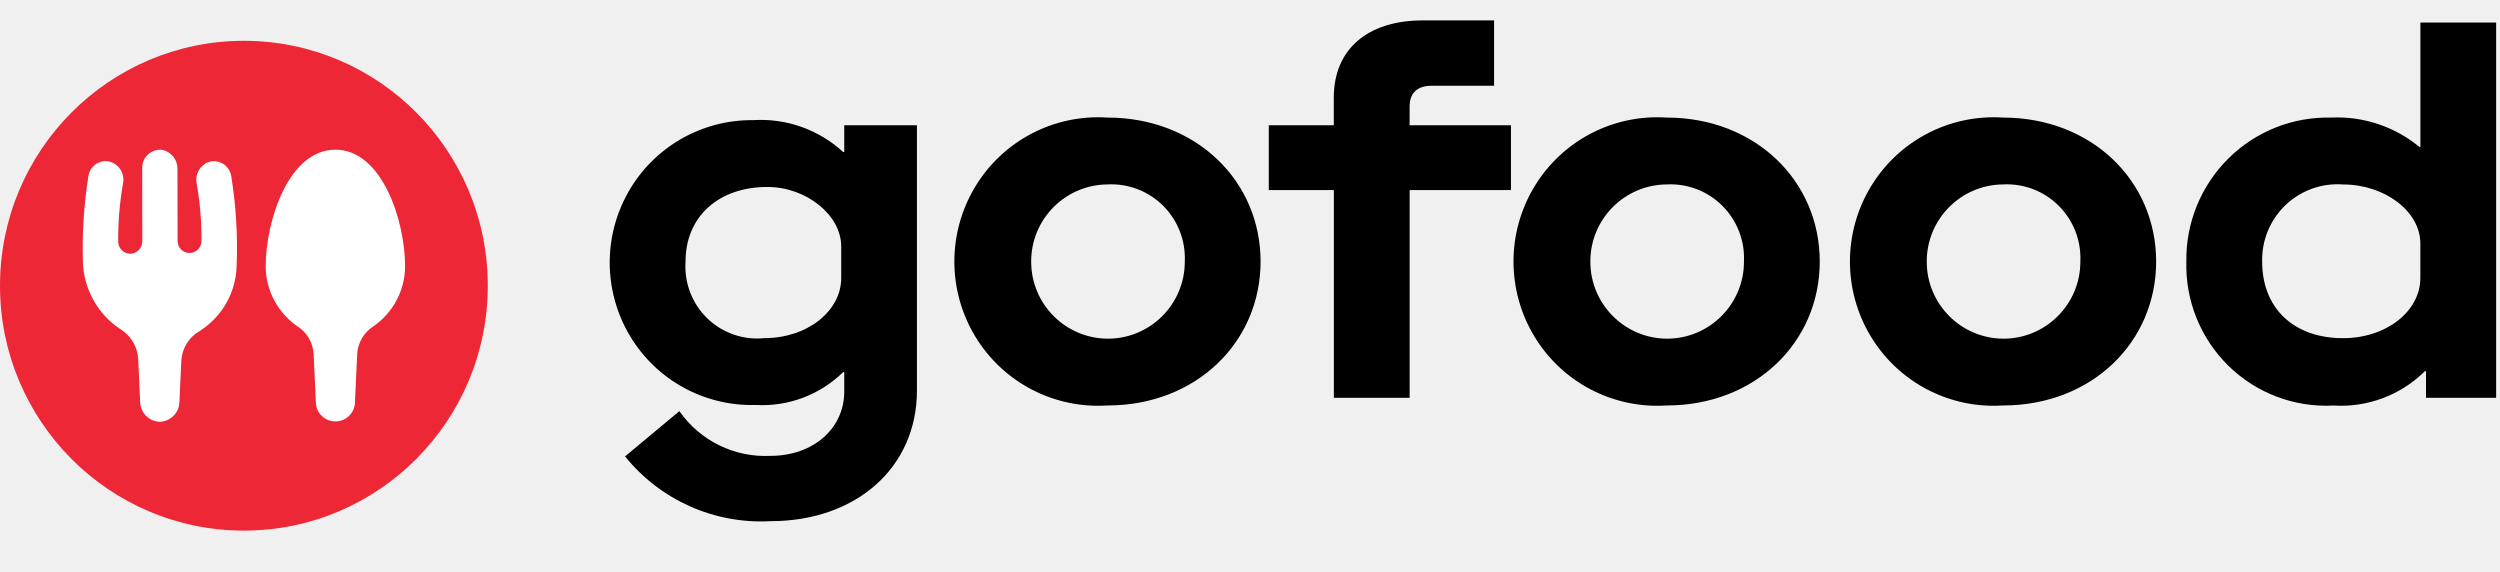
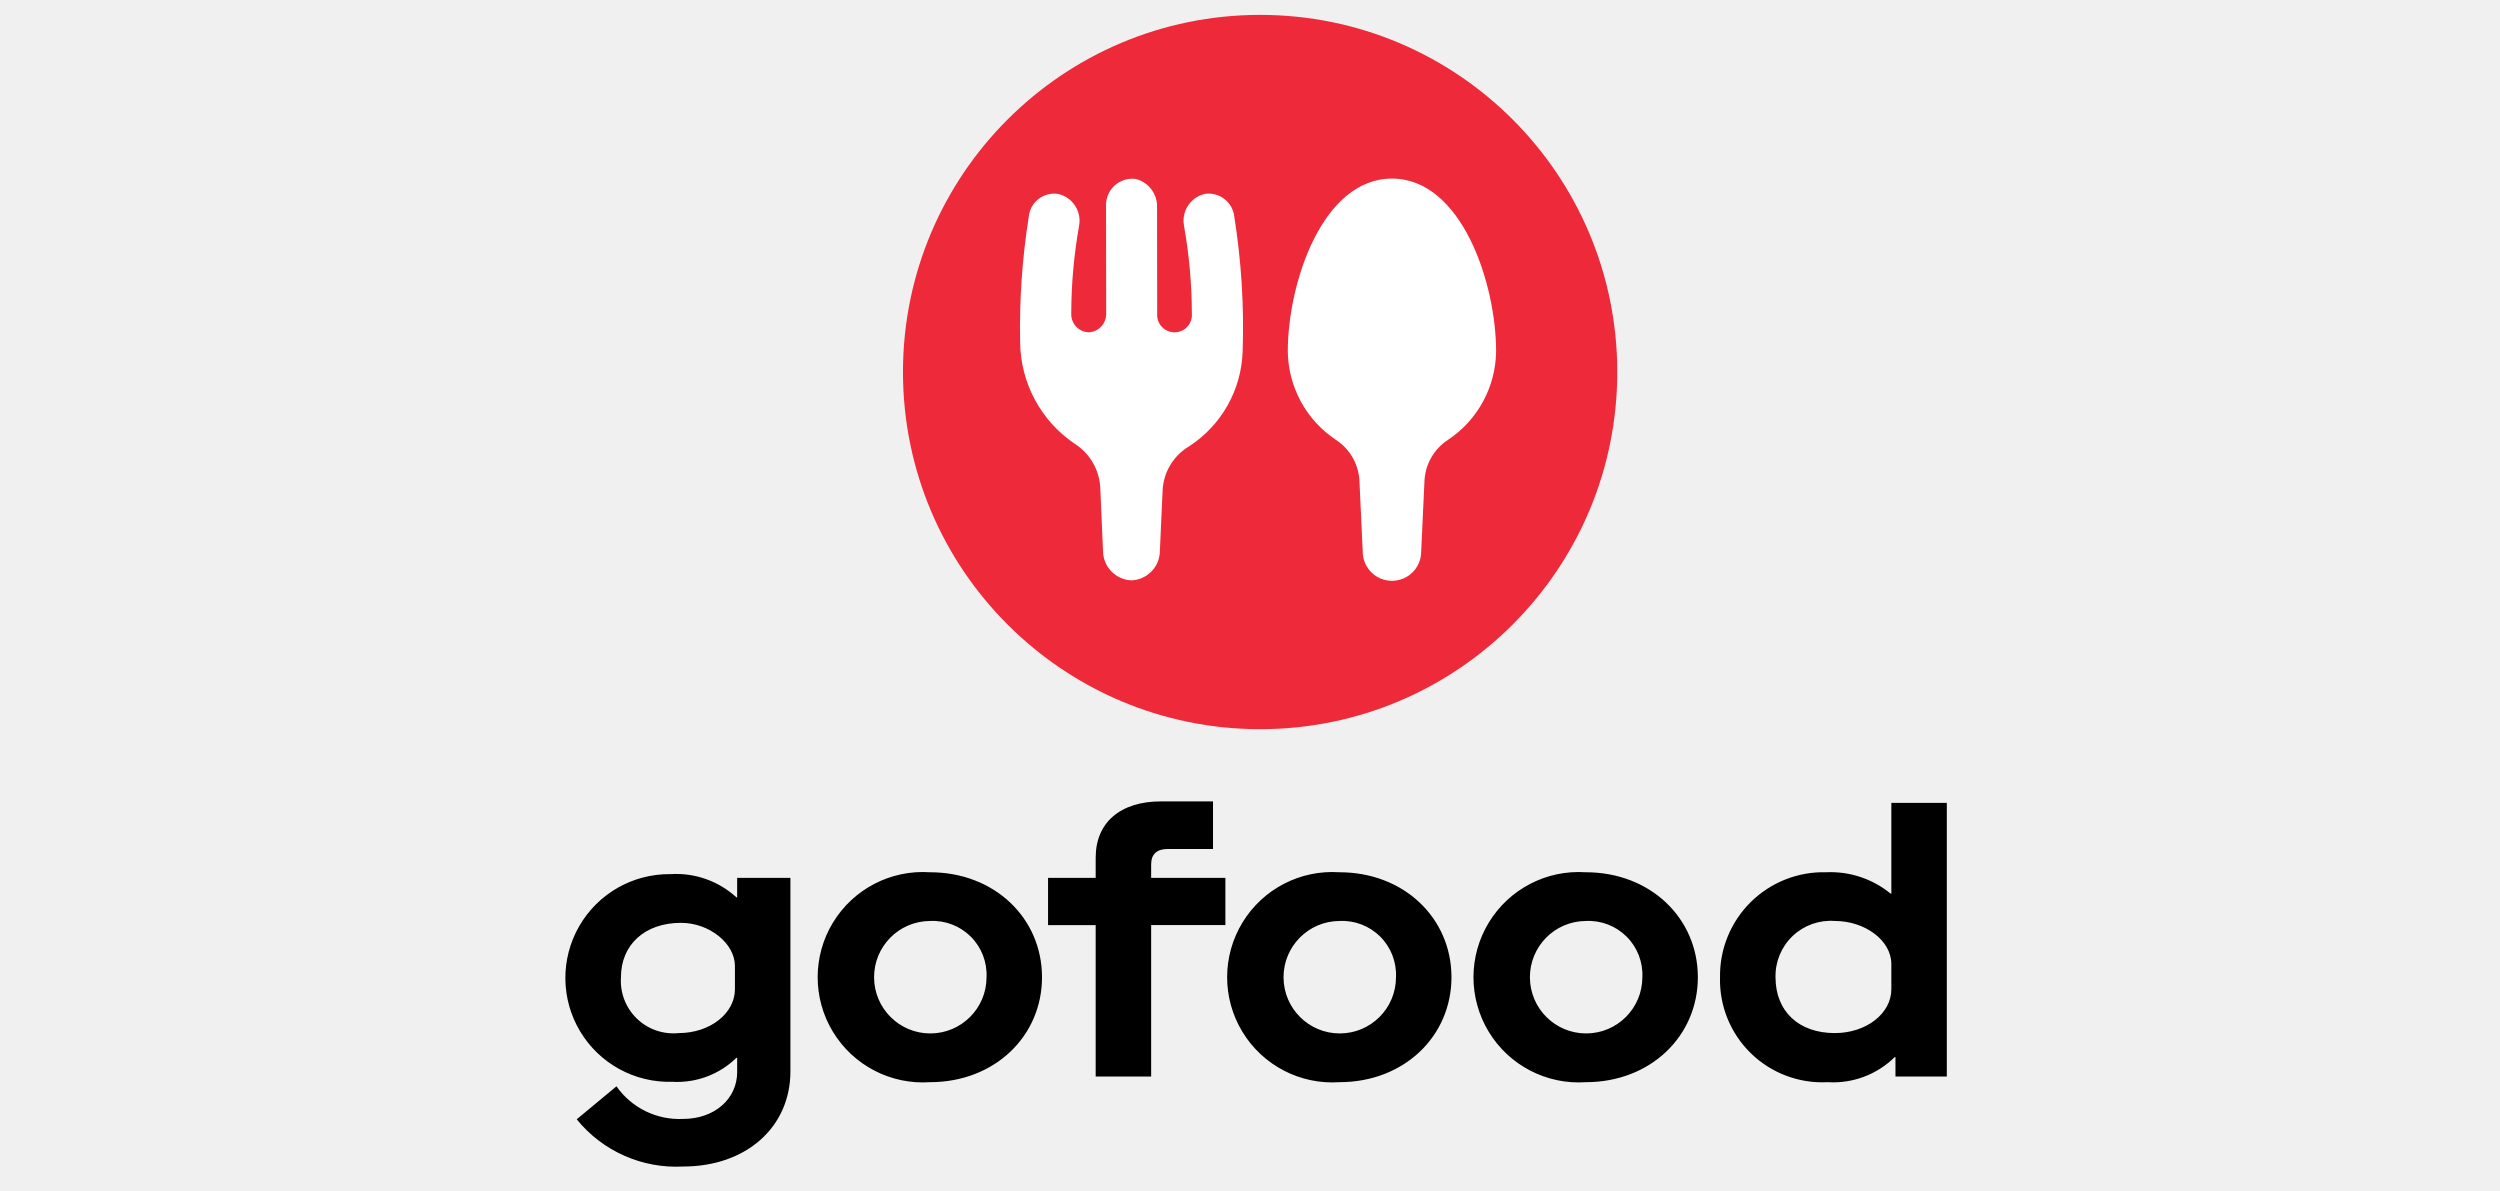
- <svg xmlns="http://www.w3.org/2000/svg" width="70" height="16" viewBox="0 0 70 16">
+ <svg xmlns="http://www.w3.org/2000/svg" width="189" height="90" viewBox="0 0 189 90">
  <g fill="none" fill-rule="evenodd">
-     <path fill="#FFF" fill-opacity=".01" d="M0 0h70v16H0z" />
-     <g fill-rule="nonzero" transform="translate(0 1.143)">
-       <ellipse cx="6.829" cy="6.857" fill="#EE2737" rx="6.829" ry="6.857" />
-       <path fill="#FFF" d="M6.478 3.806a.498.498 0 0 0-.569-.43.523.523 0 0 0-.404.605 9.03 9.03 0 0 1 .137 1.623.335.335 0 1 1-.67.002l-.003-2.004a.539.539 0 0 0-.41-.547.503.503 0 0 0-.577.518l.003 2.033a.351.351 0 0 1-.34.357.345.345 0 0 1-.336-.36 9.156 9.156 0 0 1 .137-1.622.523.523 0 0 0-.404-.606.49.49 0 0 0-.569.43 12.773 12.773 0 0 0-.153 2.341c.009.78.405 1.504 1.055 1.93.291.18.476.491.495.834l.054 1.198c.005.304.247.55.55.559a.567.567 0 0 0 .55-.558l.053-1.157c.021-.342.212-.652.508-.824a2.22 2.22 0 0 0 1.04-1.814c.034-.839-.015-1.679-.147-2.508zM9.391 3.048c-1.301 0-1.952 1.975-1.952 3.28.009.674.346 1.3.903 1.675.258.17.42.453.44.762l.061 1.344a.546.546 0 1 0 1.096 0l.062-1.344a.985.985 0 0 1 .44-.762 2.05 2.05 0 0 0 .902-1.674c0-1.306-.65-3.281-1.952-3.281z" />
+     <path fill="#FFF" fill-opacity=".01" d="M0 0h189v90H0z" />
+     <g fill-rule="nonzero" opacity=".99" transform="translate(67.918 1.125)">
+       <circle cx="27.347" cy="27" r="27" fill="#EE2737" />
+       <path fill="#FFF" d="M26.027 25.399a53.272 53.272 0 0 0-.633-10.148 1.946 1.946 0 0 0-2.222-1.717 2.082 2.082 0 0 0-1.579 2.415 38.14 38.14 0 0 1 .593 6.618 1.315 1.315 0 1 1-2.62.006l-.011-7.989a2.142 2.142 0 0 0-1.604-2.18 1.987 1.987 0 0 0-2.252 2.067l.01 8.102a1.388 1.388 0 0 1-1.331 1.424 1.37 1.37 0 0 1-1.31-1.434c.007-2.217.205-4.43.592-6.613a2.082 2.082 0 0 0-1.579-2.414 1.929 1.929 0 0 0-2.223 1.716 53.626 53.626 0 0 0-.654 9.476 9.37 9.37 0 0 0 4.124 7.694 4.193 4.193 0 0 1 1.934 3.325l.208 4.774a2.24 2.24 0 0 0 2.15 2.229 2.24 2.24 0 0 0 2.149-2.225l.208-4.61a4.102 4.102 0 0 1 1.983-3.287 8.882 8.882 0 0 0 4.067-7.229zM37.314 12.375c-5.25 0-7.875 7.877-7.875 13.08a8.147 8.147 0 0 0 3.642 6.675 3.918 3.918 0 0 1 1.771 3.04l.25 5.357a2.212 2.212 0 1 0 4.423 0l.25-5.357a3.918 3.918 0 0 1 1.772-3.04 8.147 8.147 0 0 0 3.641-6.675c0-5.203-2.625-13.08-7.874-13.08z" />
    </g>
    <g fill="#000" fill-rule="nonzero">
-       <path d="M19.023 11.512a2.932 2.932 0 0 0 2.552 1.252c1.19 0 2.064-.762 2.064-1.8v-.546h-.029a3.233 3.233 0 0 1-2.45.921A3.968 3.968 0 0 1 17.636 9.4a4.002 4.002 0 0 1-.037-4.033 3.97 3.97 0 0 1 3.487-2.003 3.404 3.404 0 0 1 2.523.893h.03v-.749h2.035v7.428c0 2.16-1.706 3.657-4.1 3.657a4.89 4.89 0 0 1-4.072-1.814l1.52-1.267zm4.53-4.62c0-.865-.974-1.657-2.064-1.657-1.377 0-2.294.836-2.294 2.088-.04.593.181 1.175.607 1.588a2.003 2.003 0 0 0 1.6.557c1.191 0 2.152-.749 2.152-1.685v-.892zM31.009 3.292c2.48 0 4.287 1.771 4.287 4.031s-1.806 4.03-4.287 4.03a4.018 4.018 0 0 1-3.703-1.934 4.053 4.053 0 0 1 0-4.191 4.018 4.018 0 0 1 3.703-1.936zm0 1.872a2.155 2.155 0 0 0-2.136 2.169 2.155 2.155 0 0 0 2.155 2.15 2.155 2.155 0 0 0 2.146-2.16 2.072 2.072 0 0 0-.606-1.562 2.054 2.054 0 0 0-1.56-.597zM37.347 5.322h-1.821V3.508h1.82v-.777c0-1.339.932-2.16 2.495-2.16h1.993V2.4h-1.735c-.416 0-.63.201-.63.59v.518h2.838v1.814H39.47v5.816h-2.122V5.322zM46.666 3.292c2.48 0 4.287 1.771 4.287 4.031s-1.807 4.03-4.287 4.03a4.018 4.018 0 0 1-3.704-1.934 4.054 4.054 0 0 1 0-4.192 4.018 4.018 0 0 1 3.704-1.935zm0 1.872a2.155 2.155 0 0 0-2.136 2.169 2.155 2.155 0 0 0 2.155 2.15 2.155 2.155 0 0 0 2.146-2.16 2.072 2.072 0 0 0-.606-1.562 2.054 2.054 0 0 0-1.56-.597zM56.085 3.292c2.48 0 4.287 1.771 4.287 4.031s-1.806 4.03-4.287 4.03a4.018 4.018 0 0 1-3.703-1.934 4.053 4.053 0 0 1 0-4.191 4.018 4.018 0 0 1 3.703-1.936zm0 1.872a2.155 2.155 0 0 0-2.136 2.169 2.155 2.155 0 0 0 2.155 2.15 2.155 2.155 0 0 0 2.146-2.16 2.072 2.072 0 0 0-.606-1.562 2.054 2.054 0 0 0-1.56-.597zM65.276 3.292a3.617 3.617 0 0 1 2.465.82h.03V.63h2.121v10.509h-1.964v-.748H67.9a3.344 3.344 0 0 1-2.566.964 3.903 3.903 0 0 1-2.936-1.111 3.936 3.936 0 0 1-1.18-2.92 3.98 3.98 0 0 1 1.174-2.884 3.947 3.947 0 0 1 2.885-1.147zM67.77 6.82c0-.907-1.003-1.655-2.165-1.655a2.105 2.105 0 0 0-1.609.576c-.43.411-.67.986-.656 1.583 0 1.31.889 2.145 2.265 2.145 1.205 0 2.165-.749 2.165-1.685V6.82z" />
+       <path d="M46.604 82.125a5.806 5.806 0 0 0 5.045 2.465c2.353 0 4.081-1.502 4.081-3.543v-1.076h-.056a6.409 6.409 0 0 1-4.847 1.813 7.852 7.852 0 1 1-.142-15.7 6.753 6.753 0 0 1 4.99 1.757h.055v-1.474h4.025v14.624c0 4.25-3.373 7.198-8.106 7.198a9.686 9.686 0 0 1-8.049-3.57l3.004-2.494zm8.956-9.098c0-1.7-1.927-3.26-4.08-3.26-2.722 0-4.535 1.645-4.535 4.11a3.97 3.97 0 0 0 4.364 4.224c2.353 0 4.251-1.475 4.251-3.317v-1.757zM70.303 65.942c4.903 0 8.473 3.486 8.473 7.936 0 4.449-3.57 7.935-8.473 7.935a7.953 7.953 0 1 1 0-15.87zm0 3.684a4.251 4.251 0 1 0 4.279 4.252 4.07 4.07 0 0 0-4.28-4.252zM82.833 69.938h-3.6v-3.57h3.6v-1.531c0-2.636 1.843-4.252 4.932-4.252h3.939v3.6h-3.429c-.822 0-1.248.396-1.248 1.162v1.02h5.612v3.57h-5.612v11.45h-4.194v-11.45zM101.259 65.942c4.902 0 8.472 3.486 8.472 7.936 0 4.449-3.57 7.935-8.472 7.935a7.953 7.953 0 1 1 0-15.87zm0 3.684a4.251 4.251 0 1 0 4.278 4.252 4.07 4.07 0 0 0-4.278-4.252zM119.883 65.942c4.903 0 8.475 3.486 8.475 7.936 0 4.449-3.572 7.935-8.475 7.935a7.953 7.953 0 1 1 0-15.87zm0 3.684a4.251 4.251 0 1 0 4.28 4.252 4.07 4.07 0 0 0-4.28-4.252zM138.054 65.942a7.166 7.166 0 0 1 4.875 1.615h.057v-6.859h4.193v20.69h-3.882v-1.473h-.056a6.624 6.624 0 0 1-5.073 1.898 7.733 7.733 0 0 1-8.134-7.935 7.819 7.819 0 0 1 8.02-7.936zm4.932 6.943c0-1.785-1.984-3.26-4.28-3.26a4.17 4.17 0 0 0-4.477 4.253c0 2.578 1.756 4.223 4.478 4.223 2.38 0 4.279-1.475 4.279-3.317v-1.899z" />
    </g>
  </g>
</svg>
